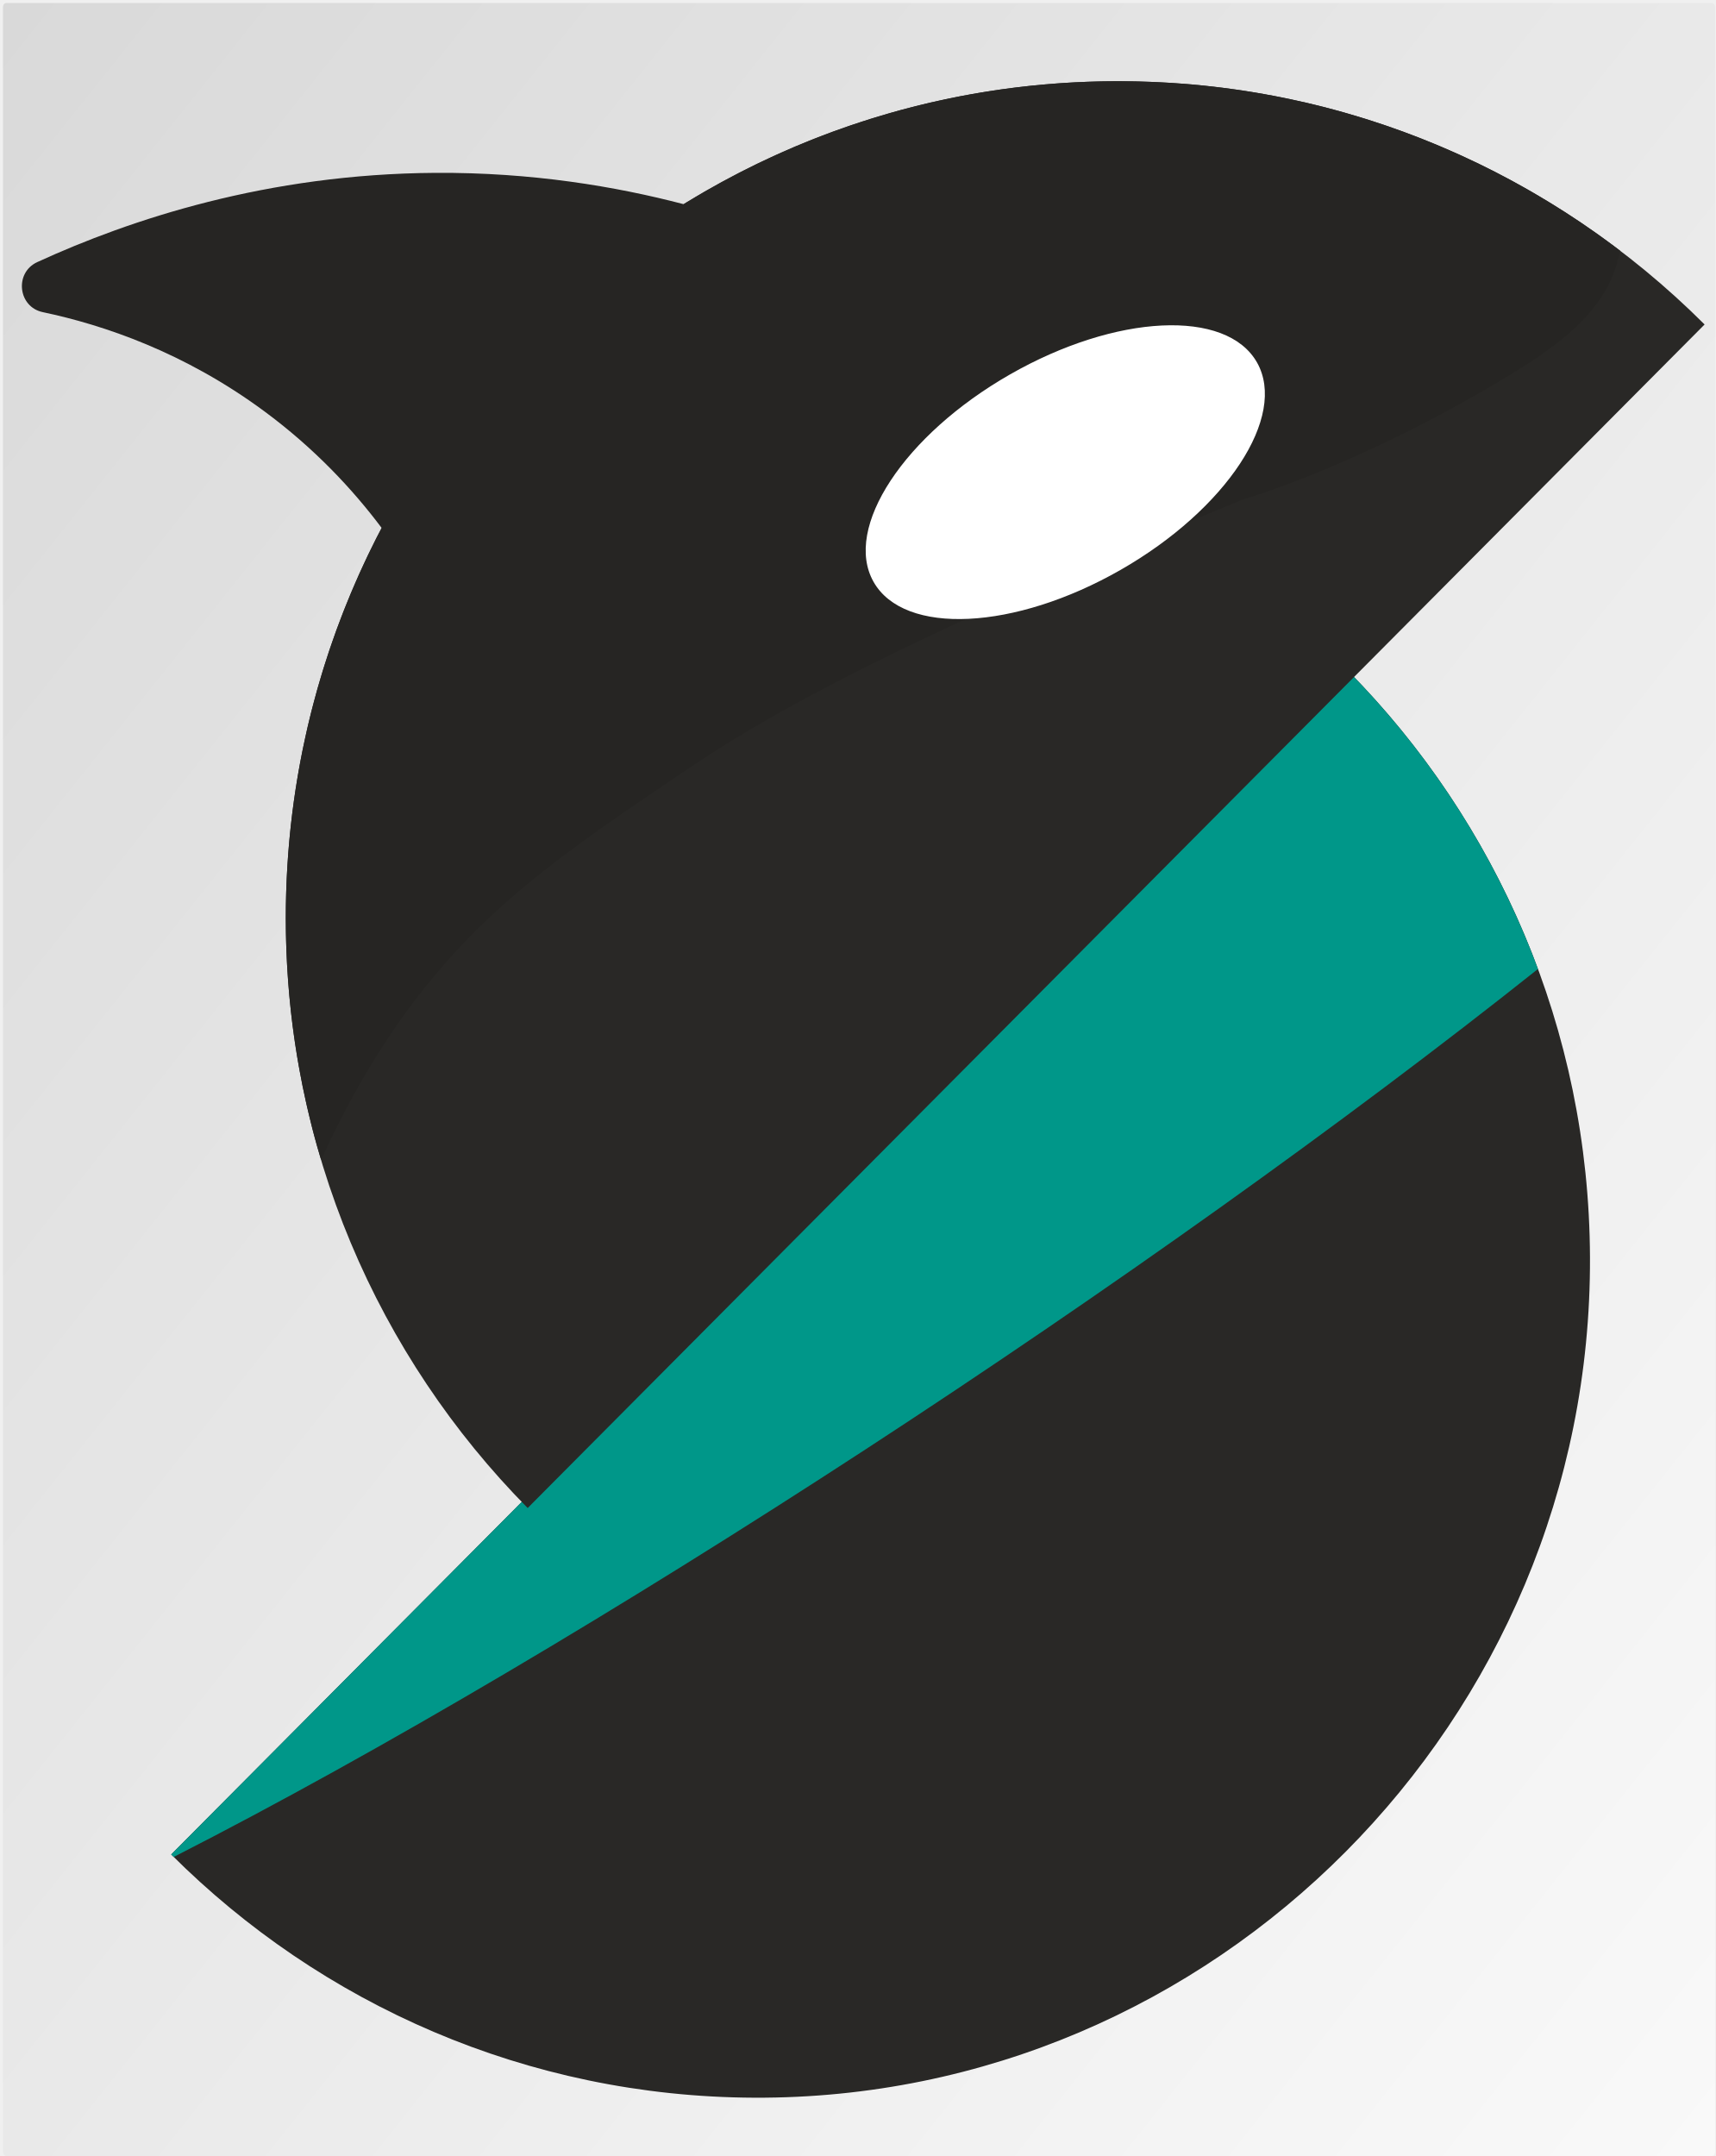
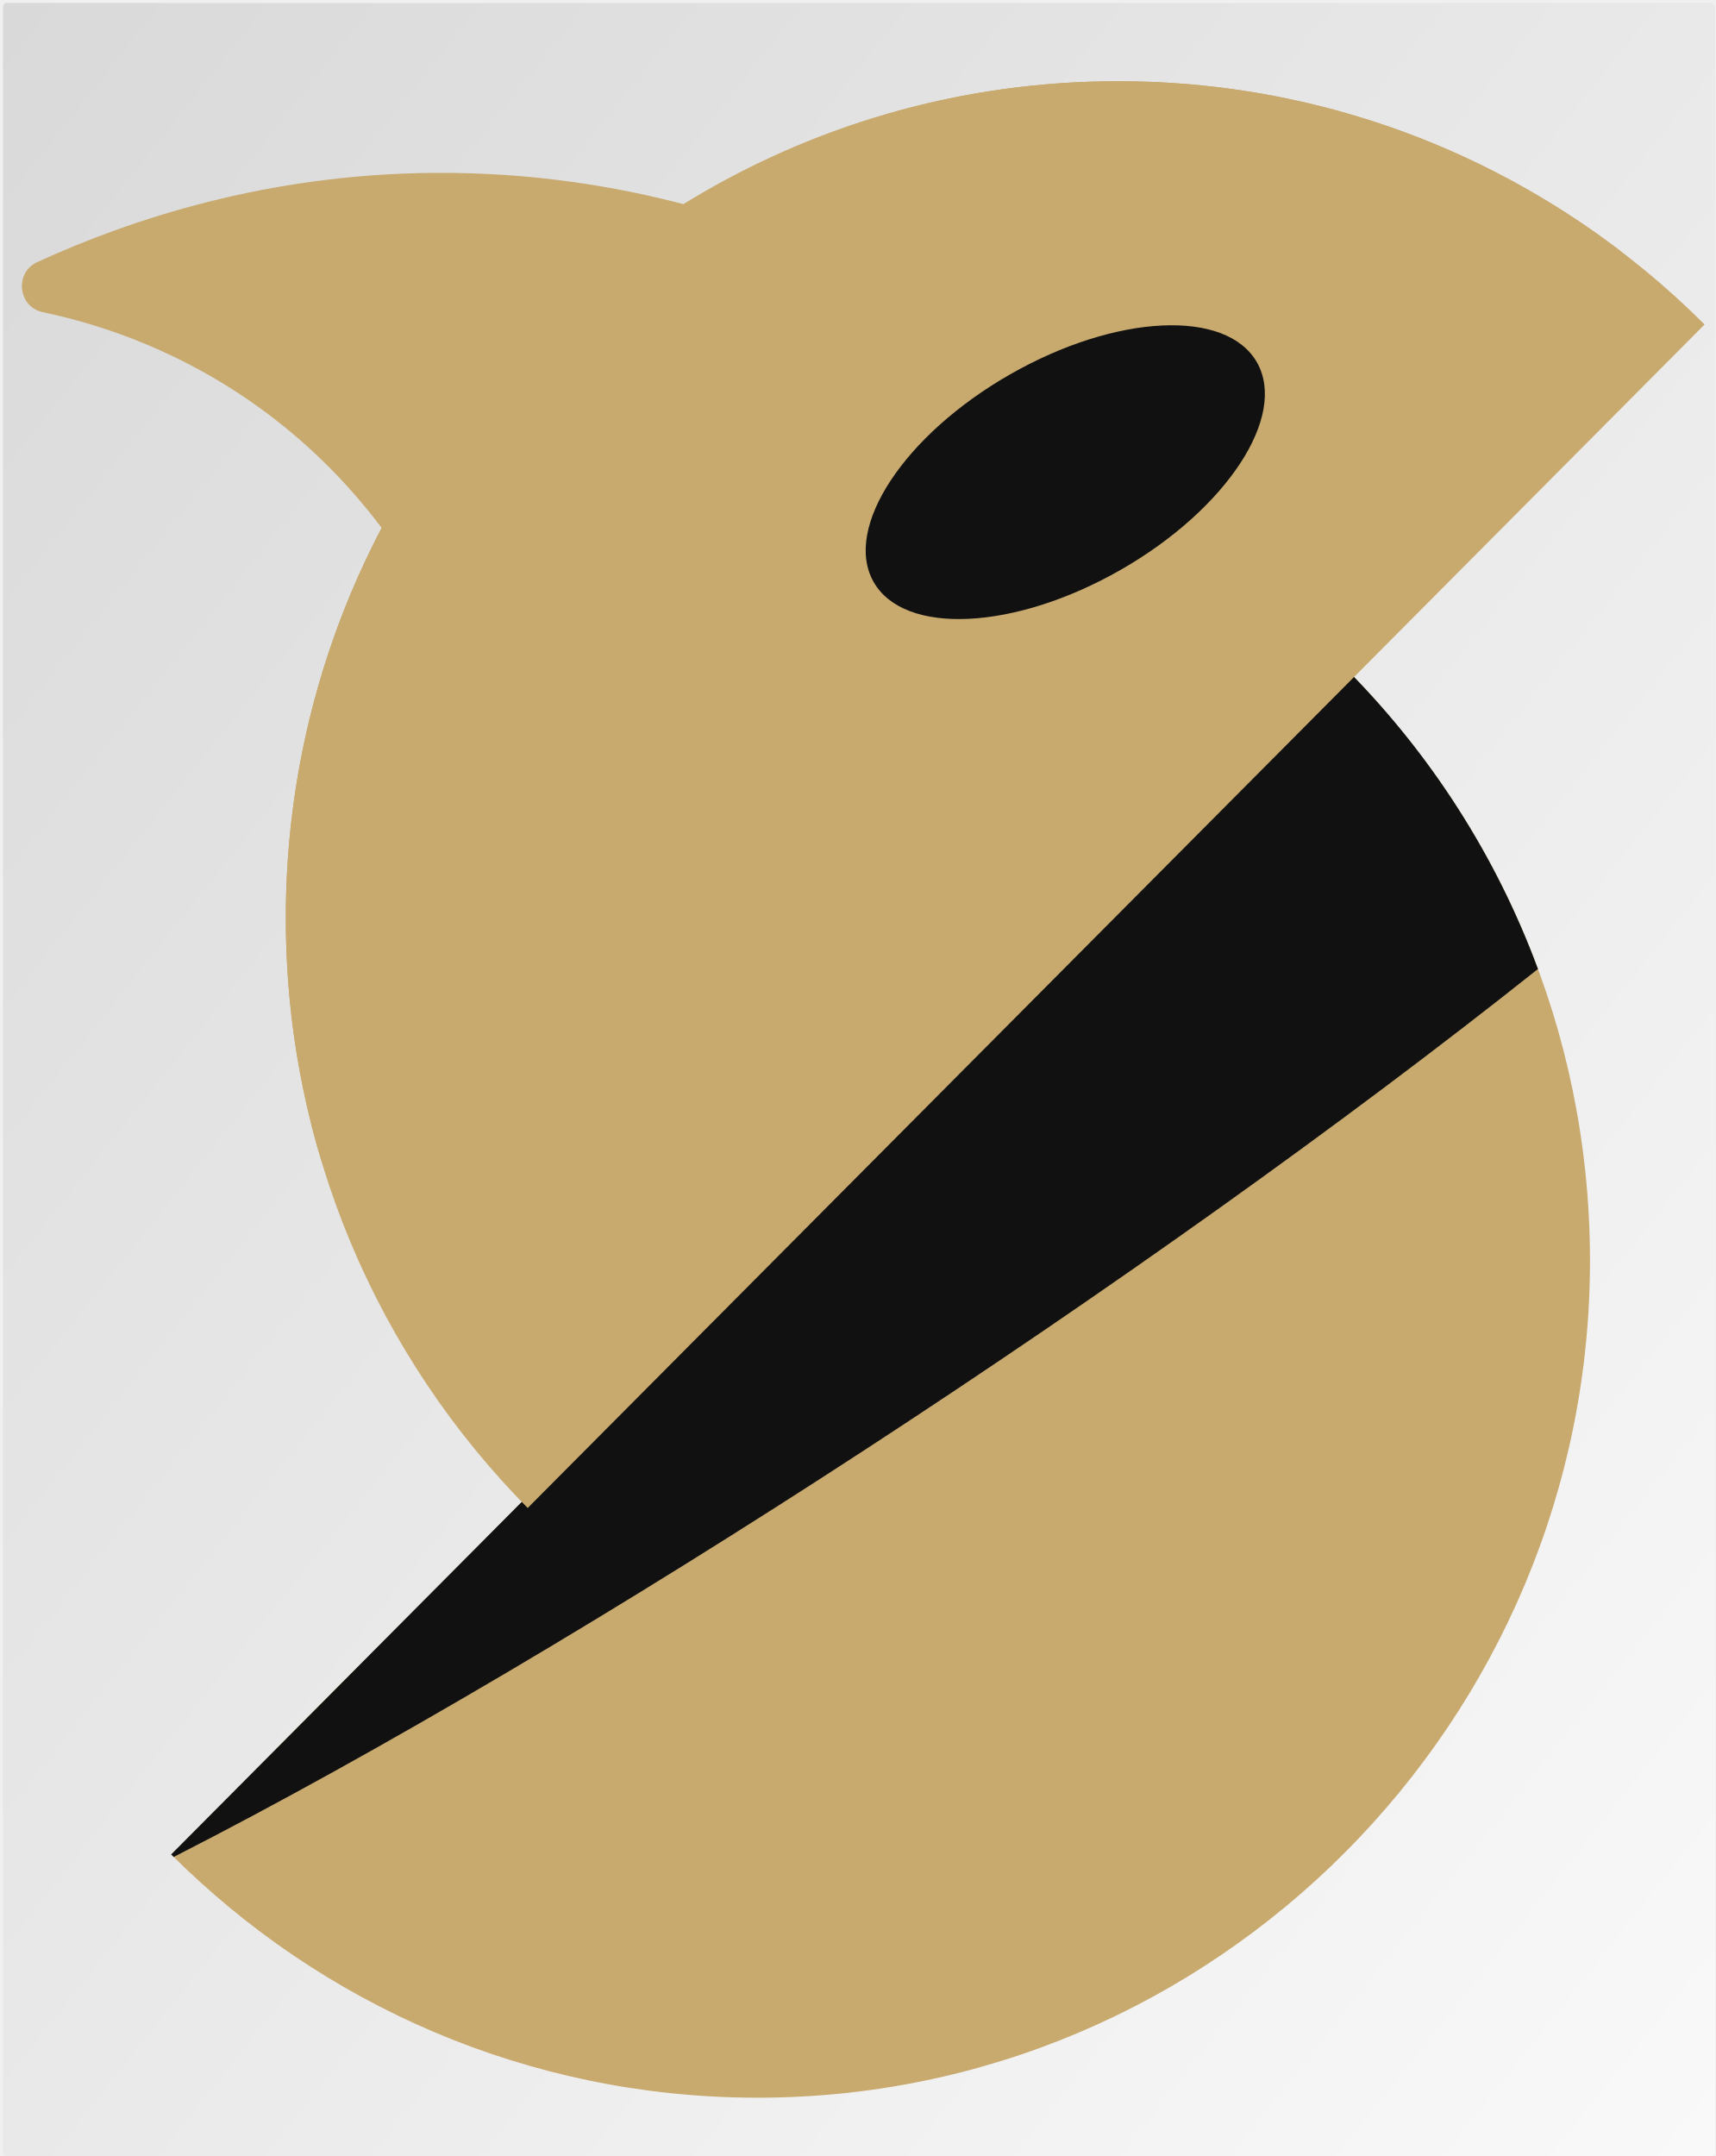
<svg xmlns="http://www.w3.org/2000/svg" xmlns:xlink="http://www.w3.org/1999/xlink" version="1.1" id="svg2" width="814.987" height="1023.993" viewBox="0 0 814.987 1023.993">
  <defs id="defs6">
    <linearGradient id="linearGradient619">
      <stop style="stop-color:#d9d9d9;stop-opacity:1;" offset="0" id="stop615" />
      <stop style="stop-color:#f9f9f9;stop-opacity:1;" offset="1" id="stop617" />
    </linearGradient>
    <clipPath clipPathUnits="userSpaceOnUse" id="clipPath16">
      <path d="M 0,792 H 612 V 0 H 0 Z" id="path14" />
    </clipPath>
    <linearGradient xlink:href="#linearGradient619" id="linearGradient621" x1="0" y1="0" x2="1024" y2="1024.997" gradientUnits="userSpaceOnUse" gradientTransform="matrix(0.7942637,0,0,0.998676,1.558406,1.358347)" />
  </defs>
  <g id="layer1" transform="matrix(0.9989575,0,0,0.9979921,-0.933722,0.0585938)">
    <rect style="fill:url(#linearGradient621);fill-opacity:1;stroke-width:0.891" id="rect457" width="814.118" height="1024.636" x="2.35" y="1.358" rx="1.589" ry="1.997" />
  </g>
  <g id="g8" transform="matrix(1.333333,0,0,-1.333333,1.3995581e-8,1055.996)">
    <g id="g10" transform="translate(1.258952,16.06244)">
      <g id="g12" clip-path="url(#clipPath16)">
        <g id="g18" transform="translate(59.7287,115.3517)">
-           <path d="m 0,0 c 53.332,-53.285 126.698,-86.317 207.744,-86.646 164.049,-0.664 298.355,134.38 297.699,299.337 -0.324,81.496 -33.176,155.271 -86.17,208.899 z" style="fill:#292826;fill-opacity:1;fill-rule:nonzero;stroke:none" id="path20" />
+           <path d="m 0,0 c 53.332,-53.285 126.698,-86.317 207.744,-86.646 164.049,-0.664 298.355,134.38 297.699,299.337 -0.324,81.496 -33.176,155.271 -86.17,208.899 z" style="fill:#C8A96E;fill-opacity:1;fill-rule:nonzero;stroke:none" id="path20" />
        </g>
        <g id="g22" transform="translate(479.0017,536.9419)">
-           <path d="m 0,0 -419.273,-421.59 c 0.298,-0.298 0.606,-0.587 0.906,-0.884 146.894,74.925 348.023,206.579 486.003,316.297 C 52.756,-65.97 29.506,-29.859 0,0" style="fill:#009789;fill-opacity:1;fill-rule:nonzero;stroke:none" id="path24" />
+           <path d="m 0,0 -419.273,-421.59 c 0.298,-0.298 0.606,-0.587 0.906,-0.884 146.894,74.925 348.023,206.579 486.003,316.297 C 52.756,-65.97 29.506,-29.859 0,0" style="fill:#111111;fill-opacity:1;fill-rule:nonzero;stroke:none" id="path24" />
        </g>
        <g id="g26" transform="translate(397.0372,747)">
-           <path d="m 0,0 c -163.742,0 -296.482,-133.473 -296.482,-298.121 0,-81.979 32.915,-156.223 86.172,-210.117 l 419.273,421.59 C 155.364,-33.096 81.529,0 0,0" style="fill:#292826;fill-opacity:1;fill-rule:nonzero;stroke:none" id="path28" />
+           <path d="m 0,0 c -163.742,0 -296.482,-133.473 -296.482,-298.121 0,-81.979 32.915,-156.223 86.172,-210.117 l 419.273,421.59 C 155.364,-33.096 81.529,0 0,0" style="fill:#C8A96E;fill-opacity:1;fill-rule:nonzero;stroke:none" id="path28" />
        </g>
        <g id="g30" transform="translate(397.0372,747)">
-           <path d="m 0,0 c -56.714,0 -109.702,-16.022 -154.751,-43.796 -24.127,6.312 -54.061,11.37 -88.437,11.157 -59.938,-0.372 -108.713,-16.603 -141.822,-31.784 -8.218,-3.768 -6.898,-15.967 1.941,-17.829 21.801,-4.593 50.498,-14.324 78.883,-35.28 17.931,-13.238 31.574,-27.883 41.856,-41.597 -21.794,-41.504 -34.152,-88.793 -34.152,-138.992 0,-29.952 4.412,-58.865 12.586,-86.137 12.54,27.79 25.699,46.391 29.916,52.184 27.229,37.41 56.015,56.883 98.542,85.651 31.328,21.193 74.856,46.047 199.916,97.449 0,0 39.121,11.017 91.587,42.212 20.912,12.433 36.823,24.17 41.863,42.526 0.355,1.293 0.677,2.57 0.973,3.83 C 129.175,-22.506 67.208,0 0,0" style="fill:#262523;fill-opacity:1;fill-rule:nonzero;stroke:none" id="path32" />
+           <path d="m 0,0 c -56.714,0 -109.702,-16.022 -154.751,-43.796 -24.127,6.312 -54.061,11.37 -88.437,11.157 -59.938,-0.372 -108.713,-16.603 -141.822,-31.784 -8.218,-3.768 -6.898,-15.967 1.941,-17.829 21.801,-4.593 50.498,-14.324 78.883,-35.28 17.931,-13.238 31.574,-27.883 41.856,-41.597 -21.794,-41.504 -34.152,-88.793 -34.152,-138.992 0,-29.952 4.412,-58.865 12.586,-86.137 12.54,27.79 25.699,46.391 29.916,52.184 27.229,37.41 56.015,56.883 98.542,85.651 31.328,21.193 74.856,46.047 199.916,97.449 0,0 39.121,11.017 91.587,42.212 20.912,12.433 36.823,24.17 41.863,42.526 0.355,1.293 0.677,2.57 0.973,3.83 C 129.175,-22.506 67.208,0 0,0" style="fill:#C8A96E;fill-opacity:1;fill-rule:nonzero;stroke:none" id="path32" />
        </g>
        <g id="g34" transform="translate(446.5563,646.8041)">
-           <path d="m 0,0 c 10.875,-19.229 -10.891,-52.305 -48.616,-73.879 -37.725,-21.573 -77.124,-23.474 -88,-4.245 -10.875,19.229 10.891,52.305 48.617,73.879 C -50.274,17.328 -10.875,19.229 0,0" style="fill:#ffffff;fill-opacity:1;fill-rule:nonzero;stroke:none" id="path36" />
+           <path d="m 0,0 c 10.875,-19.229 -10.891,-52.305 -48.616,-73.879 -37.725,-21.573 -77.124,-23.474 -88,-4.245 -10.875,19.229 10.891,52.305 48.617,73.879 C -50.274,17.328 -10.875,19.229 0,0" style="fill:#111111;fill-opacity:1;fill-rule:nonzero;stroke:none" id="path36" />
        </g>
      </g>
    </g>
  </g>
</svg>
